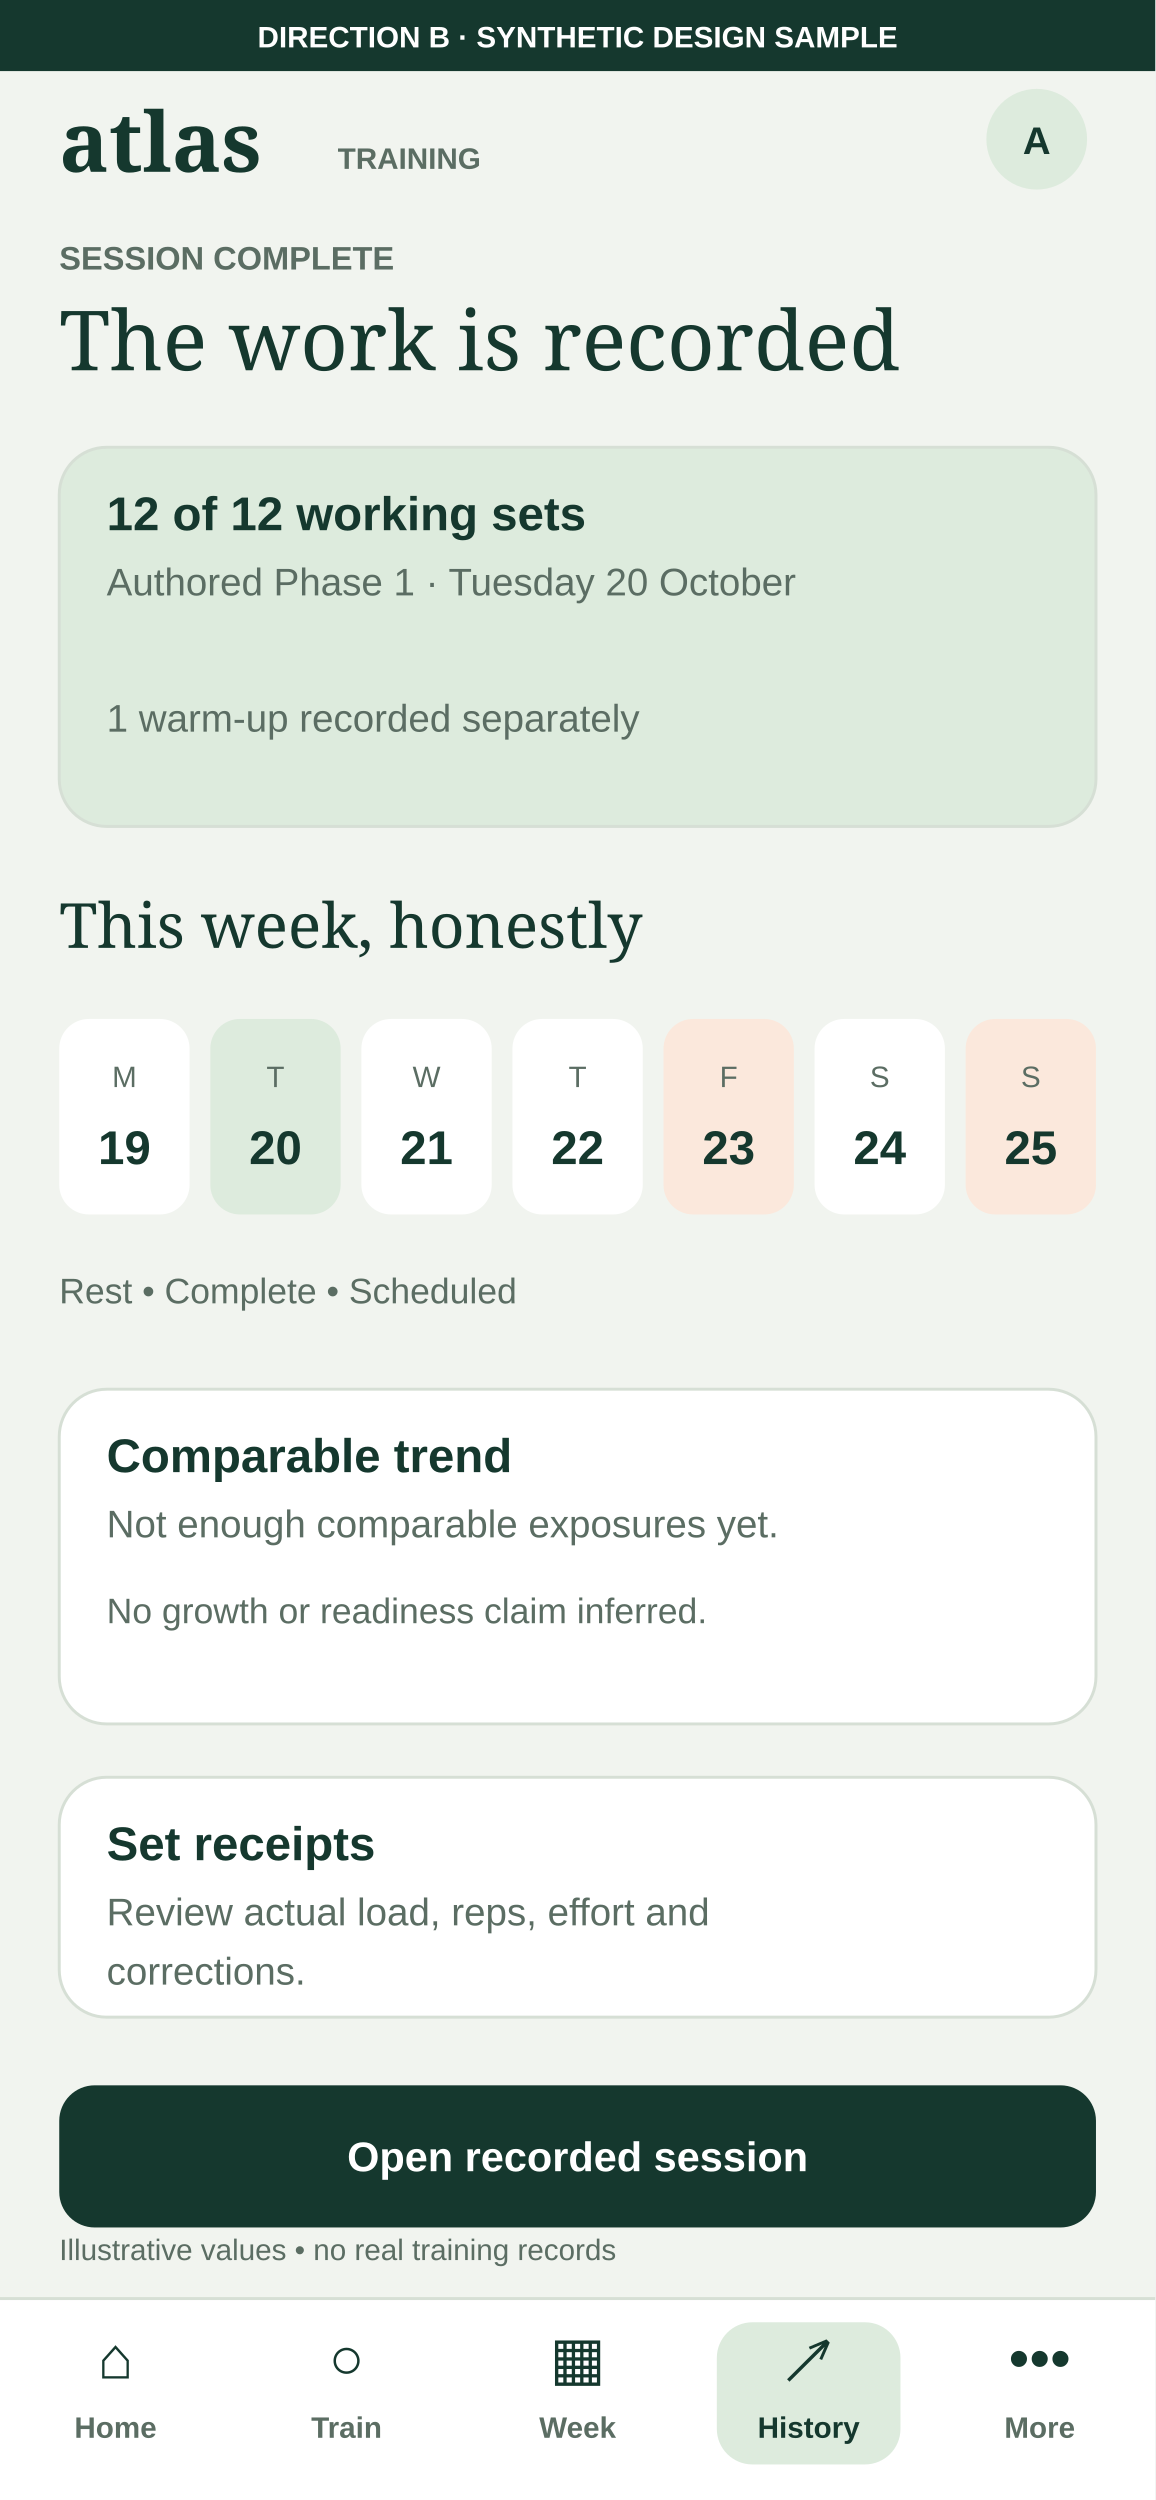
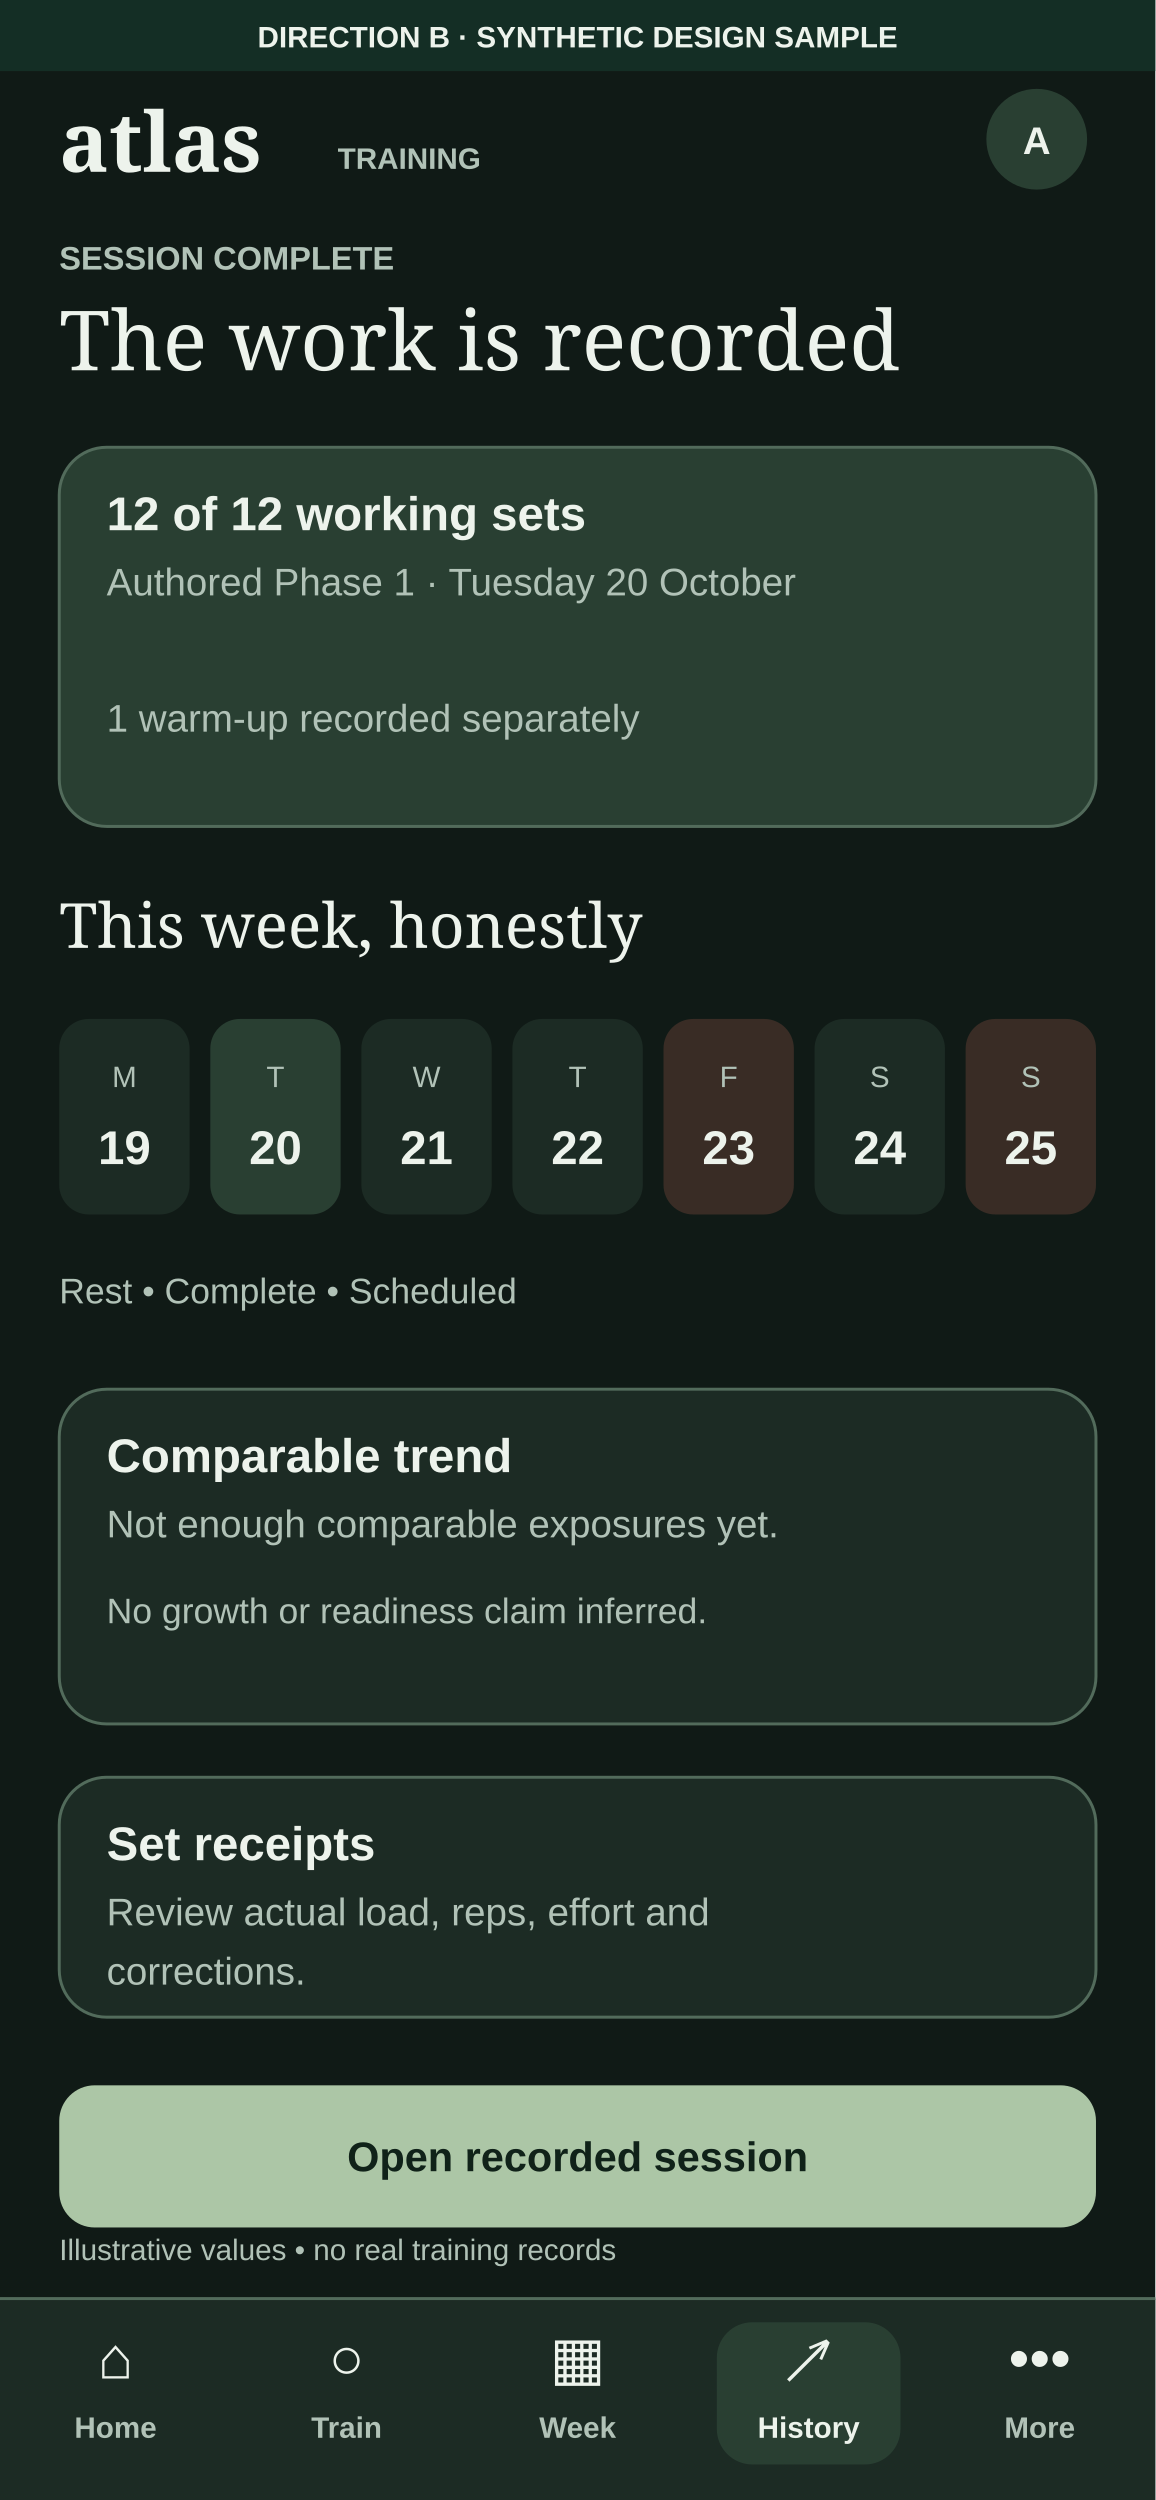
<svg xmlns="http://www.w3.org/2000/svg" width="390" height="844" viewBox="0 0 390 844" role="img" aria-labelledby="title desc">
-   <rect width="390" height="844" fill="#F1F4EF" />
-   <rect x="0" y="0" width="390" height="24" rx="0" fill="#15382E" />
-   <text x="195" y="16" fill="#FFFFFF" font-family="IBM Plex Sans,Arial,Helvetica,sans-serif" font-size="10" font-weight="600" text-anchor="middle">DIRECTION B  ·  SYNTHETIC DESIGN SAMPLE</text>
-   <text x="20" y="58" fill="#15382E" font-family="Libre Baskerville,Georgia,serif" font-size="28" font-weight="600" text-anchor="start">atlas</text>
-   <text x="114" y="57" fill="#5B6D63" font-family="IBM Plex Sans,Arial,Helvetica,sans-serif" font-size="10" font-weight="600" text-anchor="start">TRAINING</text>
-   <circle cx="350" cy="47" r="17" fill="#DDEBDD" />
-   <text x="350" y="52" fill="#15382E" font-family="IBM Plex Sans,Arial,Helvetica,sans-serif" font-size="13" font-weight="600" text-anchor="middle">A</text>
-   <text x="20" y="91" fill="#5B6D63" font-family="IBM Plex Sans,Arial,Helvetica,sans-serif" font-size="11" font-weight="600" text-anchor="start">SESSION COMPLETE</text>
-   <text x="20" y="125" fill="#15382E" font-family="Libre Baskerville,Georgia,serif" font-size="28" font-weight="400" text-anchor="start">The work is recorded</text>
-   <rect x="0" y="776" width="390" height="68" rx="0" fill="#FFFFFF" />
-   <path d="M0 776 L390 776" stroke="#D6DFD5" stroke-width="1" fill="none" />
-   <text x="39" y="803" fill="#15382E" font-family="IBM Plex Sans,Arial,Helvetica,sans-serif" font-size="20" font-weight="500" text-anchor="middle">⌂</text>
-   <text x="39" y="823" fill="#5B6D63" font-family="IBM Plex Sans,Arial,Helvetica,sans-serif" font-size="10" font-weight="600" text-anchor="middle">Home</text>
-   <text x="117" y="803" fill="#15382E" font-family="IBM Plex Sans,Arial,Helvetica,sans-serif" font-size="20" font-weight="500" text-anchor="middle">○</text>
-   <text x="117" y="823" fill="#5B6D63" font-family="IBM Plex Sans,Arial,Helvetica,sans-serif" font-size="10" font-weight="600" text-anchor="middle">Train</text>
-   <text x="195" y="803" fill="#15382E" font-family="IBM Plex Sans,Arial,Helvetica,sans-serif" font-size="20" font-weight="500" text-anchor="middle">▦</text>
-   <text x="195" y="823" fill="#5B6D63" font-family="IBM Plex Sans,Arial,Helvetica,sans-serif" font-size="10" font-weight="600" text-anchor="middle">Week</text>
-   <rect x="242" y="784" width="62" height="48" rx="12" fill="#DDEBDD" />
-   <text x="273" y="803" fill="#15382E" font-family="IBM Plex Sans,Arial,Helvetica,sans-serif" font-size="20" font-weight="500" text-anchor="middle">↗</text>
-   <text x="273" y="823" fill="#15382E" font-family="IBM Plex Sans,Arial,Helvetica,sans-serif" font-size="10" font-weight="600" text-anchor="middle">History</text>
-   <text x="351" y="803" fill="#15382E" font-family="IBM Plex Sans,Arial,Helvetica,sans-serif" font-size="20" font-weight="500" text-anchor="middle">•••</text>
-   <text x="351" y="823" fill="#5B6D63" font-family="IBM Plex Sans,Arial,Helvetica,sans-serif" font-size="10" font-weight="600" text-anchor="middle">More</text>
-   <rect x="20" y="151" width="350" height="128" rx="16" fill="#DDEBDD" stroke="#D6DFD5" />
-   <text x="36" y="179" fill="#15382E" font-family="IBM Plex Sans,Arial,Helvetica,sans-serif" font-size="16" font-weight="600" text-anchor="start">12 of 12 working sets</text>
-   <text x="36" y="201" fill="#5B6D63" font-family="IBM Plex Sans,Arial,Helvetica,sans-serif" font-size="13" font-weight="400" text-anchor="start">Authored Phase 1 · Tuesday 20 October</text>
-   <text x="36" y="247" fill="#5B6D63" font-family="IBM Plex Sans,Arial,Helvetica,sans-serif" font-size="13" font-weight="400" text-anchor="start">1 warm-up recorded separately</text>
-   <text x="20" y="320" fill="#15382E" font-family="Libre Baskerville,Georgia,serif" font-size="21" font-weight="400" text-anchor="start">This week, honestly</text>
-   <rect x="20" y="344" width="44" height="66" rx="10" fill="#FFFFFF" />
-   <text x="42" y="367" fill="#5B6D63" font-family="IBM Plex Sans,Arial,Helvetica,sans-serif" font-size="10" font-weight="400" text-anchor="middle">M</text>
-   <text x="42" y="393" fill="#15382E" font-family="IBM Plex Sans,Arial,Helvetica,sans-serif" font-size="16" font-weight="600" text-anchor="middle">19</text>
-   <rect x="71" y="344" width="44" height="66" rx="10" fill="#DDEBDD" />
-   <text x="93" y="367" fill="#5B6D63" font-family="IBM Plex Sans,Arial,Helvetica,sans-serif" font-size="10" font-weight="400" text-anchor="middle">T</text>
-   <text x="93" y="393" fill="#15382E" font-family="IBM Plex Sans,Arial,Helvetica,sans-serif" font-size="16" font-weight="600" text-anchor="middle">20</text>
-   <rect x="122" y="344" width="44" height="66" rx="10" fill="#FFFFFF" />
-   <text x="144" y="367" fill="#5B6D63" font-family="IBM Plex Sans,Arial,Helvetica,sans-serif" font-size="10" font-weight="400" text-anchor="middle">W</text>
-   <text x="144" y="393" fill="#15382E" font-family="IBM Plex Sans,Arial,Helvetica,sans-serif" font-size="16" font-weight="600" text-anchor="middle">21</text>
-   <rect x="173" y="344" width="44" height="66" rx="10" fill="#FFFFFF" />
-   <text x="195" y="367" fill="#5B6D63" font-family="IBM Plex Sans,Arial,Helvetica,sans-serif" font-size="10" font-weight="400" text-anchor="middle">T</text>
-   <text x="195" y="393" fill="#15382E" font-family="IBM Plex Sans,Arial,Helvetica,sans-serif" font-size="16" font-weight="600" text-anchor="middle">22</text>
-   <rect x="224" y="344" width="44" height="66" rx="10" fill="#FBE8DC" />
-   <text x="246" y="367" fill="#5B6D63" font-family="IBM Plex Sans,Arial,Helvetica,sans-serif" font-size="10" font-weight="400" text-anchor="middle">F</text>
-   <text x="246" y="393" fill="#15382E" font-family="IBM Plex Sans,Arial,Helvetica,sans-serif" font-size="16" font-weight="600" text-anchor="middle">23</text>
-   <rect x="275" y="344" width="44" height="66" rx="10" fill="#FFFFFF" />
-   <text x="297" y="367" fill="#5B6D63" font-family="IBM Plex Sans,Arial,Helvetica,sans-serif" font-size="10" font-weight="400" text-anchor="middle">S</text>
-   <text x="297" y="393" fill="#15382E" font-family="IBM Plex Sans,Arial,Helvetica,sans-serif" font-size="16" font-weight="600" text-anchor="middle">24</text>
-   <rect x="326" y="344" width="44" height="66" rx="10" fill="#FBE8DC" />
-   <text x="348" y="367" fill="#5B6D63" font-family="IBM Plex Sans,Arial,Helvetica,sans-serif" font-size="10" font-weight="400" text-anchor="middle">S</text>
-   <text x="348" y="393" fill="#15382E" font-family="IBM Plex Sans,Arial,Helvetica,sans-serif" font-size="16" font-weight="600" text-anchor="middle">25</text>
-   <text x="20" y="440" fill="#5B6D63" font-family="IBM Plex Sans,Arial,Helvetica,sans-serif" font-size="12" font-weight="400" text-anchor="start">Rest    •    Complete    •    Scheduled</text>
-   <rect x="20" y="469" width="350" height="113" rx="16" fill="#FFFFFF" stroke="#D6DFD5" />
-   <text x="36" y="497" fill="#15382E" font-family="IBM Plex Sans,Arial,Helvetica,sans-serif" font-size="16" font-weight="600" text-anchor="start">Comparable trend</text>
-   <text x="36" y="519" fill="#5B6D63" font-family="IBM Plex Sans,Arial,Helvetica,sans-serif" font-size="13" font-weight="400" text-anchor="start">Not enough comparable exposures yet.</text>
-   <text x="36" y="548" fill="#5B6D63" font-family="IBM Plex Sans,Arial,Helvetica,sans-serif" font-size="12" font-weight="400" text-anchor="start">No growth or readiness claim inferred.</text>
-   <rect x="20" y="600" width="350" height="81" rx="16" fill="#FFFFFF" stroke="#D6DFD5" />
-   <text x="36" y="628" fill="#15382E" font-family="IBM Plex Sans,Arial,Helvetica,sans-serif" font-size="16" font-weight="600" text-anchor="start">Set receipts</text>
-   <text x="36" y="650" fill="#5B6D63" font-family="IBM Plex Sans,Arial,Helvetica,sans-serif" font-size="13" font-weight="400" text-anchor="start">Review actual load, reps, effort and</text>
-   <text x="36" y="670" fill="#5B6D63" font-family="IBM Plex Sans,Arial,Helvetica,sans-serif" font-size="13" font-weight="400" text-anchor="start">corrections.</text>
-   <rect x="20" y="704" width="350" height="48" rx="12" fill="#15382E" />
-   <text x="195.0" y="733.0" fill="#FFFFFF" font-family="IBM Plex Sans,Arial,Helvetica,sans-serif" font-size="14" font-weight="600" text-anchor="middle">Open recorded session</text>
-   <text x="20" y="763" fill="#5B6D63" font-family="IBM Plex Sans,Arial,Helvetica,sans-serif" font-size="10" font-weight="400" text-anchor="start">Illustrative values • no real training records</text>
+   <rect width="390" height="844" fill="#101A16" />
+   <rect x="0" y="0" width="390" height="24" rx="0" fill="#142E25" />
+   <text x="195" y="16" fill="#EDF3EC" font-family="IBM Plex Sans,Arial,Helvetica,sans-serif" font-size="10" font-weight="600" text-anchor="middle">DIRECTION B  ·  SYNTHETIC DESIGN SAMPLE</text>
+   <text x="20" y="58" fill="#EDF3EC" font-family="Libre Baskerville,Georgia,serif" font-size="28" font-weight="600" text-anchor="start">atlas</text>
+   <text x="114" y="57" fill="#B1C2B7" font-family="IBM Plex Sans,Arial,Helvetica,sans-serif" font-size="10" font-weight="600" text-anchor="start">TRAINING</text>
+   <circle cx="350" cy="47" r="17" fill="#293F32" />
+   <text x="350" y="52" fill="#EDF3EC" font-family="IBM Plex Sans,Arial,Helvetica,sans-serif" font-size="13" font-weight="600" text-anchor="middle">A</text>
+   <text x="20" y="91" fill="#B1C2B7" font-family="IBM Plex Sans,Arial,Helvetica,sans-serif" font-size="11" font-weight="600" text-anchor="start">SESSION COMPLETE</text>
+   <text x="20" y="125" fill="#EDF3EC" font-family="Libre Baskerville,Georgia,serif" font-size="28" font-weight="400" text-anchor="start">The work is recorded</text>
+   <rect x="0" y="776" width="390" height="68" rx="0" fill="#1C2B24" />
+   <path d="M0 776 L390 776" stroke="#526B5B" stroke-width="1" fill="none" />
+   <text x="39" y="803" fill="#EDF3EC" font-family="IBM Plex Sans,Arial,Helvetica,sans-serif" font-size="20" font-weight="500" text-anchor="middle">⌂</text>
+   <text x="39" y="823" fill="#B1C2B7" font-family="IBM Plex Sans,Arial,Helvetica,sans-serif" font-size="10" font-weight="600" text-anchor="middle">Home</text>
+   <text x="117" y="803" fill="#EDF3EC" font-family="IBM Plex Sans,Arial,Helvetica,sans-serif" font-size="20" font-weight="500" text-anchor="middle">○</text>
+   <text x="117" y="823" fill="#B1C2B7" font-family="IBM Plex Sans,Arial,Helvetica,sans-serif" font-size="10" font-weight="600" text-anchor="middle">Train</text>
+   <text x="195" y="803" fill="#EDF3EC" font-family="IBM Plex Sans,Arial,Helvetica,sans-serif" font-size="20" font-weight="500" text-anchor="middle">▦</text>
+   <text x="195" y="823" fill="#B1C2B7" font-family="IBM Plex Sans,Arial,Helvetica,sans-serif" font-size="10" font-weight="600" text-anchor="middle">Week</text>
+   <rect x="242" y="784" width="62" height="48" rx="12" fill="#293F32" />
+   <text x="273" y="803" fill="#EDF3EC" font-family="IBM Plex Sans,Arial,Helvetica,sans-serif" font-size="20" font-weight="500" text-anchor="middle">↗</text>
+   <text x="273" y="823" fill="#EDF3EC" font-family="IBM Plex Sans,Arial,Helvetica,sans-serif" font-size="10" font-weight="600" text-anchor="middle">History</text>
+   <text x="351" y="803" fill="#EDF3EC" font-family="IBM Plex Sans,Arial,Helvetica,sans-serif" font-size="20" font-weight="500" text-anchor="middle">•••</text>
+   <text x="351" y="823" fill="#B1C2B7" font-family="IBM Plex Sans,Arial,Helvetica,sans-serif" font-size="10" font-weight="600" text-anchor="middle">More</text>
+   <rect x="20" y="151" width="350" height="128" rx="16" fill="#293F32" stroke="#526B5B" />
+   <text x="36" y="179" fill="#EDF3EC" font-family="IBM Plex Sans,Arial,Helvetica,sans-serif" font-size="16" font-weight="600" text-anchor="start">12 of 12 working sets</text>
+   <text x="36" y="201" fill="#B1C2B7" font-family="IBM Plex Sans,Arial,Helvetica,sans-serif" font-size="13" font-weight="400" text-anchor="start">Authored Phase 1 · Tuesday 20 October</text>
+   <text x="36" y="247" fill="#B1C2B7" font-family="IBM Plex Sans,Arial,Helvetica,sans-serif" font-size="13" font-weight="400" text-anchor="start">1 warm-up recorded separately</text>
+   <text x="20" y="320" fill="#EDF3EC" font-family="Libre Baskerville,Georgia,serif" font-size="21" font-weight="400" text-anchor="start">This week, honestly</text>
+   <rect x="20" y="344" width="44" height="66" rx="10" fill="#1C2B24" />
+   <text x="42" y="367" fill="#B1C2B7" font-family="IBM Plex Sans,Arial,Helvetica,sans-serif" font-size="10" font-weight="400" text-anchor="middle">M</text>
+   <text x="42" y="393" fill="#EDF3EC" font-family="IBM Plex Sans,Arial,Helvetica,sans-serif" font-size="16" font-weight="600" text-anchor="middle">19</text>
+   <rect x="71" y="344" width="44" height="66" rx="10" fill="#293F32" />
+   <text x="93" y="367" fill="#B1C2B7" font-family="IBM Plex Sans,Arial,Helvetica,sans-serif" font-size="10" font-weight="400" text-anchor="middle">T</text>
+   <text x="93" y="393" fill="#EDF3EC" font-family="IBM Plex Sans,Arial,Helvetica,sans-serif" font-size="16" font-weight="600" text-anchor="middle">20</text>
+   <rect x="122" y="344" width="44" height="66" rx="10" fill="#1C2B24" />
+   <text x="144" y="367" fill="#B1C2B7" font-family="IBM Plex Sans,Arial,Helvetica,sans-serif" font-size="10" font-weight="400" text-anchor="middle">W</text>
+   <text x="144" y="393" fill="#EDF3EC" font-family="IBM Plex Sans,Arial,Helvetica,sans-serif" font-size="16" font-weight="600" text-anchor="middle">21</text>
+   <rect x="173" y="344" width="44" height="66" rx="10" fill="#1C2B24" />
+   <text x="195" y="367" fill="#B1C2B7" font-family="IBM Plex Sans,Arial,Helvetica,sans-serif" font-size="10" font-weight="400" text-anchor="middle">T</text>
+   <text x="195" y="393" fill="#EDF3EC" font-family="IBM Plex Sans,Arial,Helvetica,sans-serif" font-size="16" font-weight="600" text-anchor="middle">22</text>
+   <rect x="224" y="344" width="44" height="66" rx="10" fill="#392C25" />
+   <text x="246" y="367" fill="#B1C2B7" font-family="IBM Plex Sans,Arial,Helvetica,sans-serif" font-size="10" font-weight="400" text-anchor="middle">F</text>
+   <text x="246" y="393" fill="#EDF3EC" font-family="IBM Plex Sans,Arial,Helvetica,sans-serif" font-size="16" font-weight="600" text-anchor="middle">23</text>
+   <rect x="275" y="344" width="44" height="66" rx="10" fill="#1C2B24" />
+   <text x="297" y="367" fill="#B1C2B7" font-family="IBM Plex Sans,Arial,Helvetica,sans-serif" font-size="10" font-weight="400" text-anchor="middle">S</text>
+   <text x="297" y="393" fill="#EDF3EC" font-family="IBM Plex Sans,Arial,Helvetica,sans-serif" font-size="16" font-weight="600" text-anchor="middle">24</text>
+   <rect x="326" y="344" width="44" height="66" rx="10" fill="#392C25" />
+   <text x="348" y="367" fill="#B1C2B7" font-family="IBM Plex Sans,Arial,Helvetica,sans-serif" font-size="10" font-weight="400" text-anchor="middle">S</text>
+   <text x="348" y="393" fill="#EDF3EC" font-family="IBM Plex Sans,Arial,Helvetica,sans-serif" font-size="16" font-weight="600" text-anchor="middle">25</text>
+   <text x="20" y="440" fill="#B1C2B7" font-family="IBM Plex Sans,Arial,Helvetica,sans-serif" font-size="12" font-weight="400" text-anchor="start">Rest    •    Complete    •    Scheduled</text>
+   <rect x="20" y="469" width="350" height="113" rx="16" fill="#1C2B24" stroke="#526B5B" />
+   <text x="36" y="497" fill="#EDF3EC" font-family="IBM Plex Sans,Arial,Helvetica,sans-serif" font-size="16" font-weight="600" text-anchor="start">Comparable trend</text>
+   <text x="36" y="519" fill="#B1C2B7" font-family="IBM Plex Sans,Arial,Helvetica,sans-serif" font-size="13" font-weight="400" text-anchor="start">Not enough comparable exposures yet.</text>
+   <text x="36" y="548" fill="#B1C2B7" font-family="IBM Plex Sans,Arial,Helvetica,sans-serif" font-size="12" font-weight="400" text-anchor="start">No growth or readiness claim inferred.</text>
+   <rect x="20" y="600" width="350" height="81" rx="16" fill="#1C2B24" stroke="#526B5B" />
+   <text x="36" y="628" fill="#EDF3EC" font-family="IBM Plex Sans,Arial,Helvetica,sans-serif" font-size="16" font-weight="600" text-anchor="start">Set receipts</text>
+   <text x="36" y="650" fill="#B1C2B7" font-family="IBM Plex Sans,Arial,Helvetica,sans-serif" font-size="13" font-weight="400" text-anchor="start">Review actual load, reps, effort and</text>
+   <text x="36" y="670" fill="#B1C2B7" font-family="IBM Plex Sans,Arial,Helvetica,sans-serif" font-size="13" font-weight="400" text-anchor="start">corrections.</text>
+   <rect x="20" y="704" width="350" height="48" rx="12" fill="#ACC6A6" />
+   <text x="195.0" y="733.0" fill="#102219" font-family="IBM Plex Sans,Arial,Helvetica,sans-serif" font-size="14" font-weight="600" text-anchor="middle">Open recorded session</text>
+   <text x="20" y="763" fill="#B1C2B7" font-family="IBM Plex Sans,Arial,Helvetica,sans-serif" font-size="10" font-weight="400" text-anchor="start">Illustrative values • no real training records</text>
</svg>
